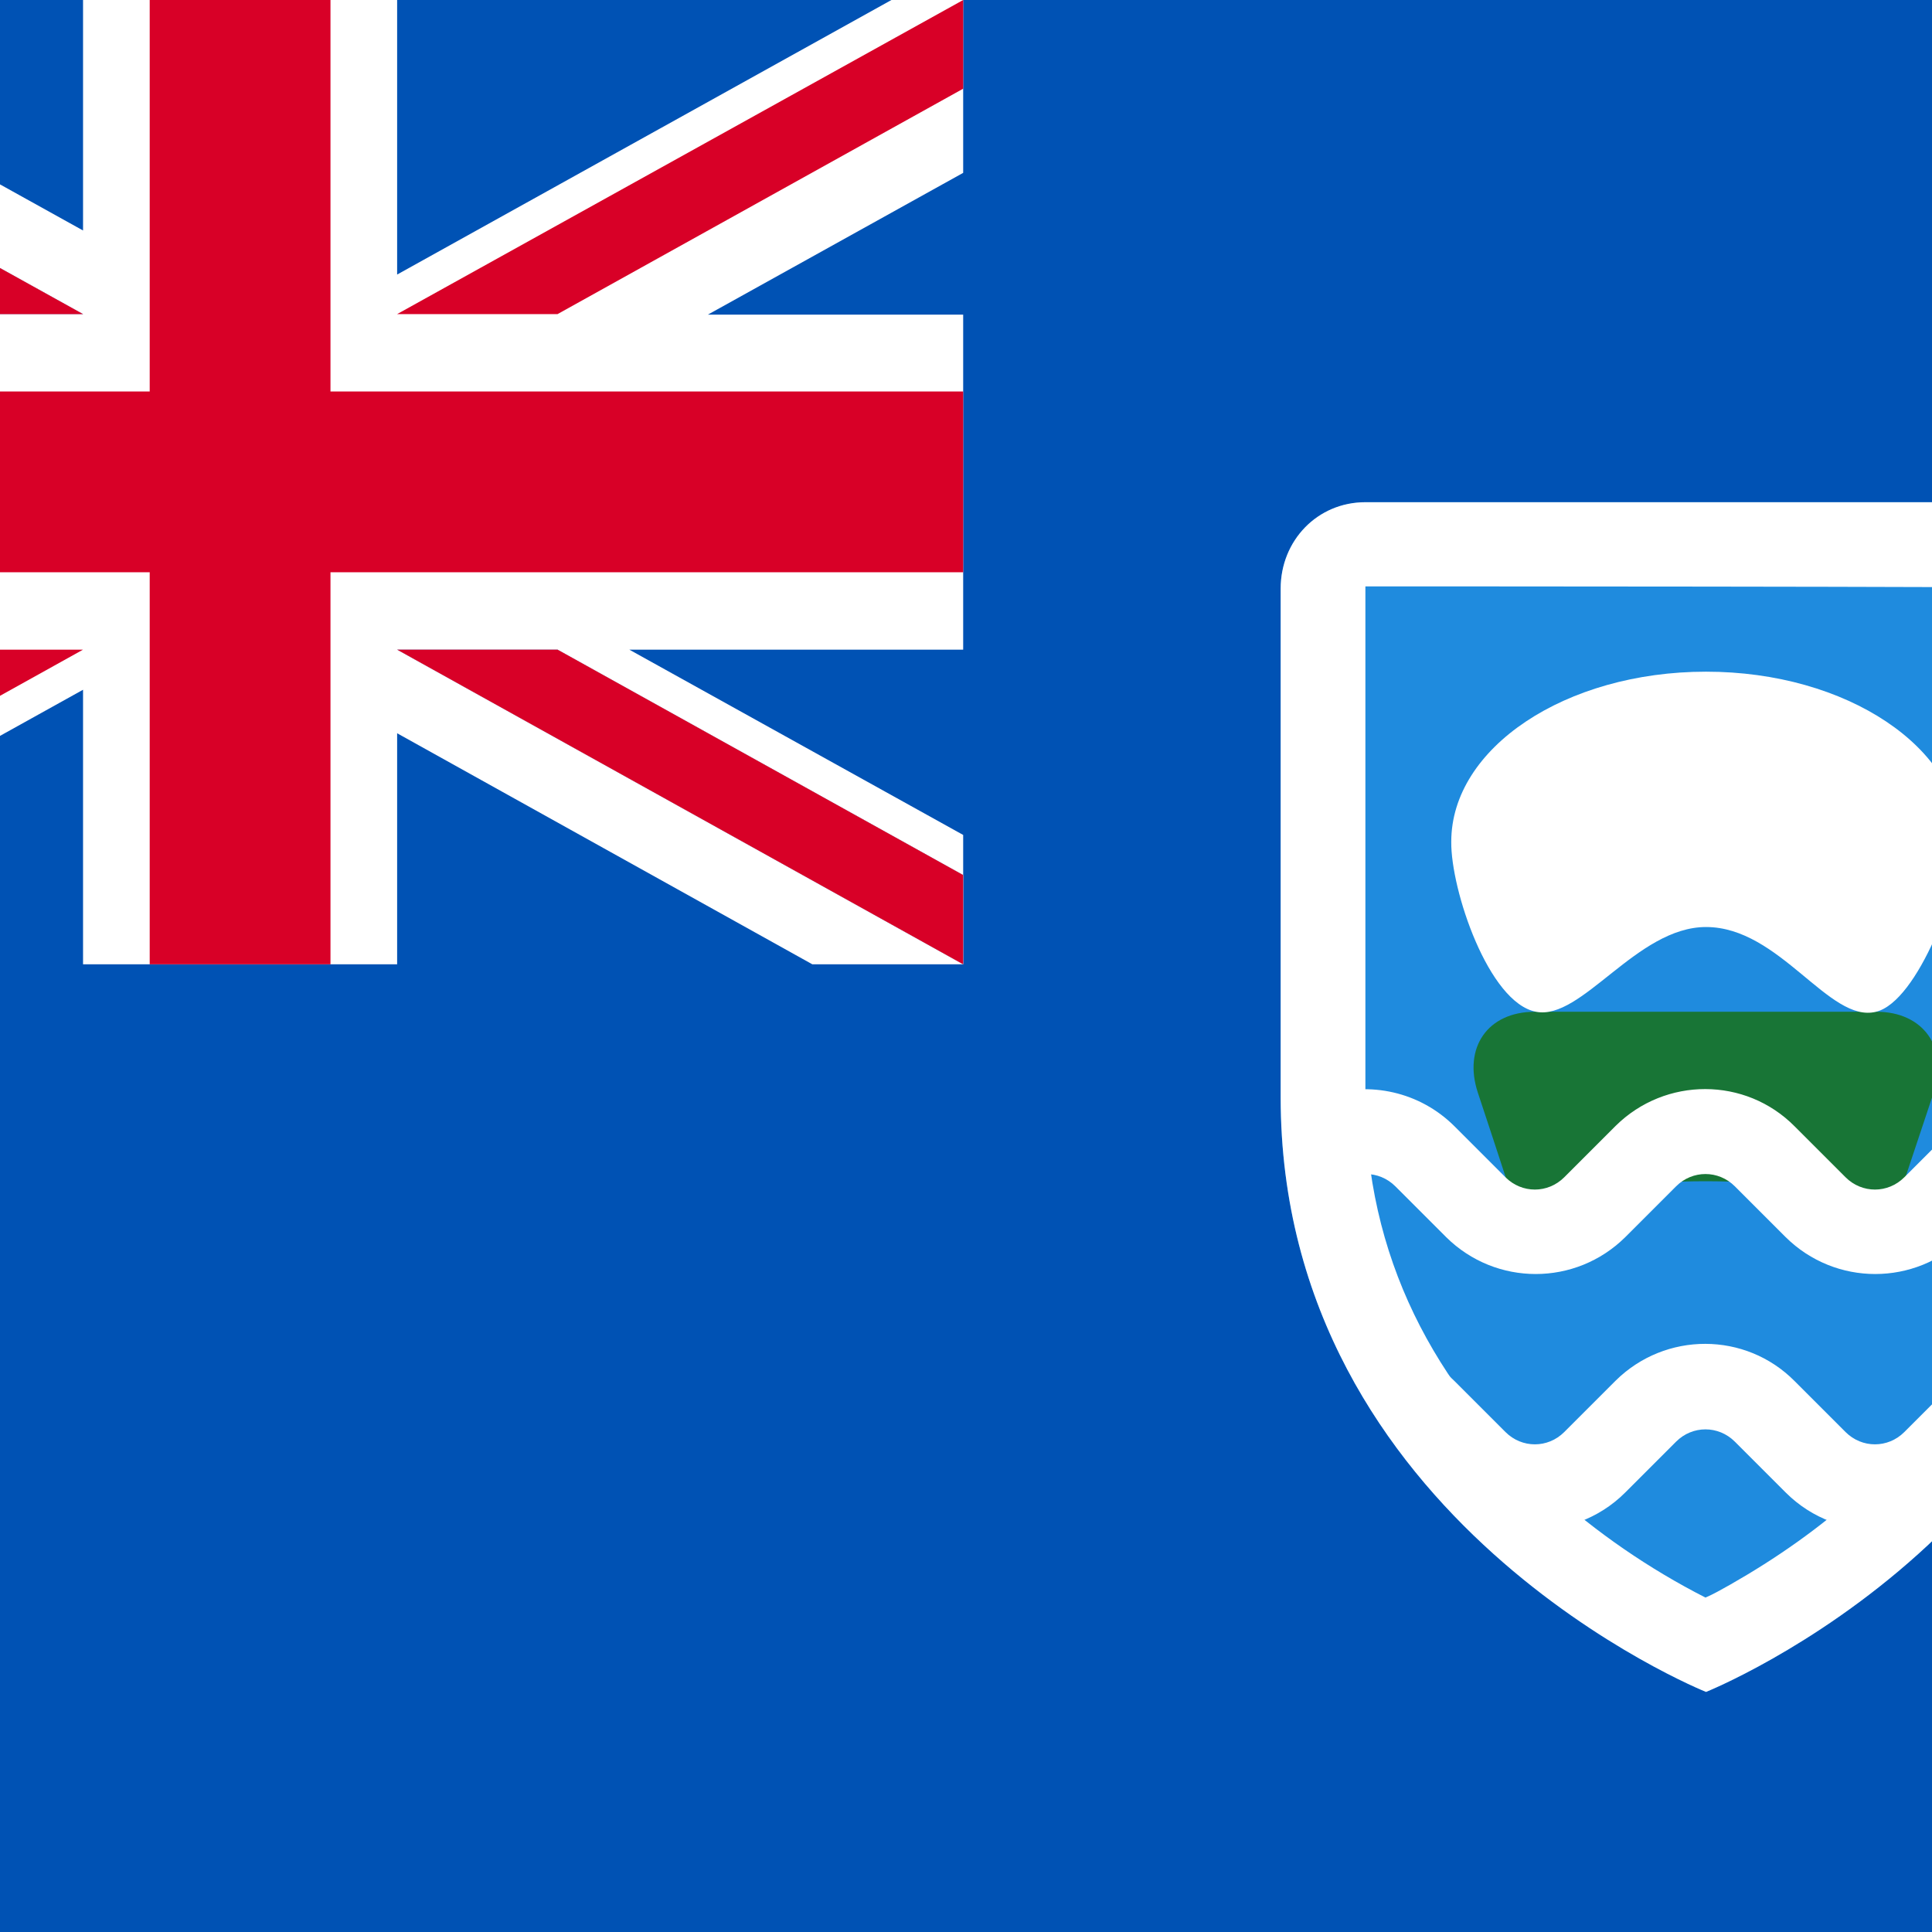
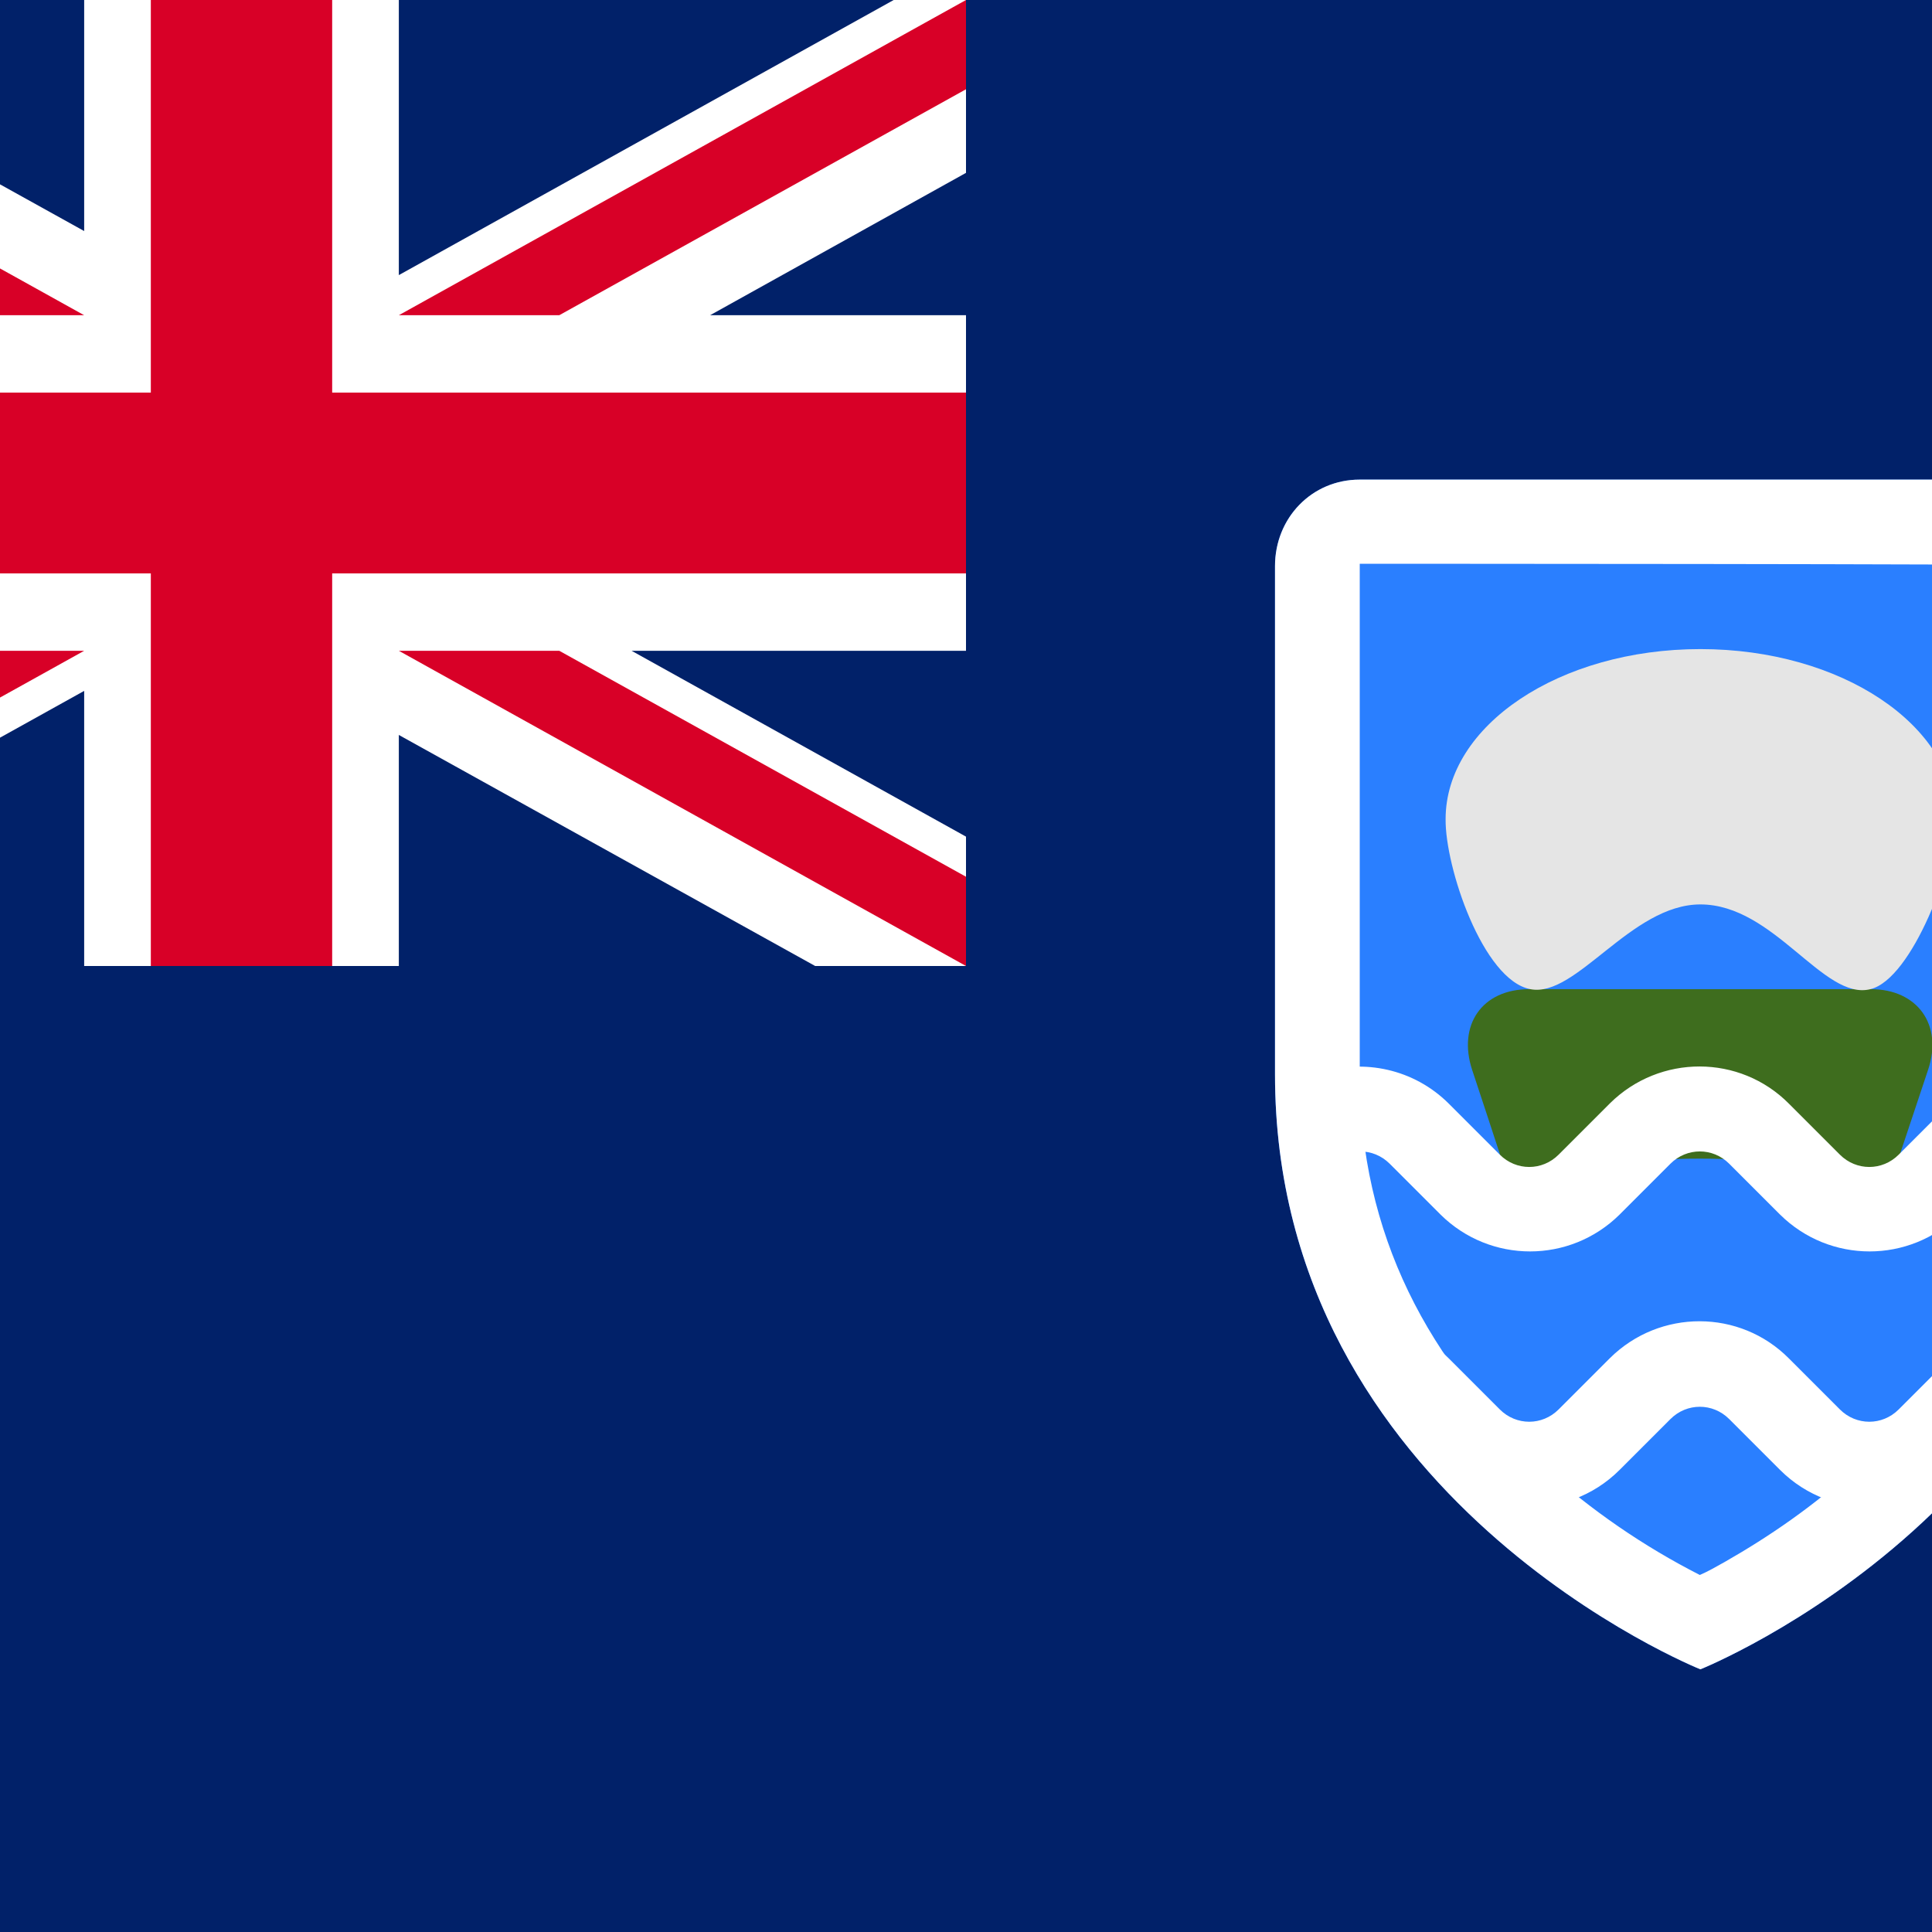
<svg xmlns="http://www.w3.org/2000/svg" viewBox="85.5 0 342 342">
-   <path fill="#0052B4" d="M0 0h513v342H0z" />
-   <path fill="#FFF" d="M256 0v30.6l-45.2 25.1H256V115h-59.1l59.1 32.8v22.9h-26.7l-73.5-40.9v40.9h-55.6v-48.6l-87.5 48.6H0v-30.6L45.2 115H0V55.7h59.1L0 22.8V0h26.7l73.5 40.8V0h55.6v48.6L243.3 0z" />
-   <path fill="#D80027" d="M144 0h-32v69.3H0v32h112v69.4h32v-69.4h112v-32H144z" />
-   <path fill="#0052B4" d="M155.8 115 256 170.7v-15.8L184.2 115z" />
-   <path fill="#FFF" d="M155.8 115 256 170.7v-15.8L184.2 115z" />
+   <path fill="#012169" d="M0 0h513v342H0z" />
+   <path fill="#012169" d="M0 0h256.5v171H0z" />
+   <g fill="#FFF">
+     <path d="M256.5 0v30.6l-45.3 25.2h45.3v59.4h-59.2l59.2 32.9V171h-26.7l-73.7-40.9V171h-55.7v-48.7L12.8 171H0v-30.6l45.3-25.2H0V55.8h59.2L0 22.9V0h26.7l73.7 40.9V0h55.7v48.7L243.7 0z" />
+     <path d="M156.1 115.2 256.5 171v-15.8l-72-40zM100.4 55.8 0 0v15.8l72 40z" />
+   </g>
  <g fill="#D80027">
-     <path d="M155.8 115 256 170.7v-15.8L184.2 115zM71.8 115 0 154.9v15.8L100.2 115z" />
+     <path d="M144.3 0h-32.1v69.5H0v32h112.2V171h32.1v-69.5h112.2v-32H144.3z" />
+     <path d="M156.1 115.2 256.5 171v-15.8l-72-40zM72 115.2l-72 40V171l100.4-55.8zM100.4 55.8 0 0v15.8l72 40zM184.5 55.8l72-40V0L156.1 55.8z" />
  </g>
-   <path fill="#0052B4" d="M100.2 55.6 0 0v15.7l71.8 39.9z" />
-   <path fill="#FFF" d="M100.2 55.6 0 0v15.7l71.8 39.9z" />
-   <g fill="#D80027">
-     <path d="M100.2 55.6 0 0v15.7l71.8 39.9zM184.2 55.6 256 15.7V0L155.8 55.6z" />
-   </g>
-   <path fill="#1F8BDE" d="M312.2 194.2v-90c0-8.5 6.5-15.3 15-15.3h120.5c8.3 0 15 6.8 15 15.3v90c0 75.2-75.2 105.3-75.2 105.3s-75.3-30.1-75.3-105.3z" />
-   <path fill="#FFF" d="M312.2 194.2v-90c0-8.5 6.5-15.3 15-15.3h120.5c8.3 0 15 6.8 15 15.3v90c0 75.2-75.2 105.3-75.2 105.3s-75.3-30.1-75.3-105.3zm79.6 86.3c7.9-4.5 15.9-10 23.2-16.7 20.5-18.5 32.6-41.4 32.6-69.7v-90c0-.3-120.4-.3-120.4-.3v90.3c0 28.3 12.1 51.2 32.6 69.7 8.3 7.5 17.6 13.9 27.6 19 1.4-.6 2.8-1.4 4.4-2.3z" />
-   <path fill="#187536" d="M347.1 193.4c-2.6-7.9 1.7-14.3 10.1-14.3h60.5c8.2 0 12.8 6.3 10.1 14.3l-5.5 16.5c-2.6 7.9-8.9 9.2-15.8 4 0 0 2.6-4.8-19.1-4.8-21.7 0-19.1 4.8-19.1 4.8-6.1 5.7-13.1 4-15.8-4 .1.1-5.4-16.5-5.4-16.5z" />
-   <path fill="#FFF" d="M357.4 179.1c8.1 1.6 17.8-15 30.1-15 13.1 0 21.8 17.1 30.1 15 7.4-1.8 15-22.2 15-30.1 0-16.6-20.2-30.1-45.1-30.1-24.9 0-45.1 13.5-45.1 30.1-.1 8.5 6.6 28.5 15 30.1zM356 270.7c6.2.4 12.5-1.8 17.2-6.5l9-9c2.9-2.9 7.5-2.9 10.4 0l9 9c4.7 4.7 11 6.9 17.1 6.5 5.3-.3 32.5-33.5 25.7-32.6-4.6.6-9.1 2.8-12.7 6.3l-.1.1-9 9c-2.9 2.9-7.5 2.9-10.4 0l-9-9c-8.7-8.8-22.9-8.8-31.7-.1l-.1.1-9 9c-2.9 2.9-7.5 2.9-10.4 0l-9-9c-3.5-3.5-7.8-5.6-12.3-6.3-6.7-1.1 20.1 32.2 25.3 32.5zM322.1 210c2.9-2.9 7.5-2.9 10.4 0l9 9c8.8 8.7 22.9 8.7 31.7 0l9-9c2.9-2.9 7.5-2.9 10.4 0l9 9c8.8 8.7 22.9 8.7 31.7 0l9-9c2.9-2.9 7.5-2.9 10.4 0 0 0 5.5-14.8 2.5-15.9-7.9-2.9-17.2-1.2-23.5 5.2l-.1.1-9 9c-2.9 2.9-7.5 2.9-10.4 0l-9-9c-8.7-8.8-22.9-8.8-31.7-.1l-.1.1-9 9c-2.9 2.9-7.5 2.9-10.4 0l-9-9c-6.2-6.2-15.1-8-22.8-5.5-3.1 1.1 1.9 16.1 1.9 16.1z" />
+   <path fill="#2a7fff" d="M311.2 190.2v-90c0-8.5 6.5-15.3 15-15.3h120.5c8.3 0 15 6.8 15 15.3v90c0 75.2-75.2 105.3-75.2 105.3s-75.3-30.1-75.3-105.3z" />
+   <path fill="#FFF" d="M311.2 190.2v-90c0-8.5 6.5-15.3 15-15.3h120.5c8.3 0 15 6.8 15 15.3v90c0 75.2-75.2 105.3-75.2 105.3s-75.3-30.1-75.3-105.3zm79.6 86.3c7.9-4.5 15.9-10 23.2-16.7 20.5-18.5 32.6-41.4 32.6-69.7v-90c0-.3-120.4-.3-120.4-.3v90.3c0 28.3 12.1 51.2 32.6 69.7 8.3 7.5 17.6 13.9 27.6 19 1.4-.6 2.8-1.4 4.4-2.3z" />
+   <path fill="#3e6d1e" d="M346.1 189.4c-2.6-7.9 1.7-14.3 10.1-14.3h60.5c8.2 0 12.8 6.3 10.1 14.3l-5.5 16.5c-2.6 7.9-8.9 9.2-15.8 4 0 0 2.6-4.8-19.1-4.8s-19.1 4.8-19.1 4.8c-6.1 5.7-13.1 4-15.8-4 .1.1-5.4-16.5-5.4-16.5z" />
+   <path fill="#e5e5e5" d="M356.4 175.1c8.1 1.6 17.8-15 30.1-15 13.1 0 21.8 17.1 30.1 15 7.4-1.8 15-22.2 15-30.1 0-16.6-20.2-30.1-45.1-30.1s-45.1 13.5-45.1 30.1c-.1 8.5 6.6 28.5 15 30.1z" />
+   <path fill="#FFF" d="M355 266.7c6.2.4 12.5-1.8 17.2-6.5l9-9c2.9-2.9 7.5-2.9 10.4 0l9 9c4.7 4.7 11 6.9 17.1 6.5 5.3-.3 32.5-33.5 25.7-32.6-4.6.6-9.1 2.8-12.7 6.3l-.1.1-9 9c-2.9 2.9-7.5 2.9-10.4 0l-9-9c-8.7-8.8-22.9-8.8-31.7-.1l-.1.1-9 9c-2.9 2.9-7.5 2.9-10.4 0l-9-9c-3.5-3.5-7.8-5.6-12.3-6.3-6.7-1.1 20.1 32.2 25.3 32.5zM321.1 206c2.9-2.9 7.5-2.9 10.4 0l9 9c8.8 8.7 22.9 8.7 31.7 0l9-9c2.9-2.9 7.5-2.9 10.4 0l9 9c8.8 8.7 22.9 8.7 31.7 0l9-9c2.9-2.9 7.5-2.9 10.4 0 0 0 5.5-14.8 2.5-15.9-7.9-2.9-17.2-1.2-23.5 5.2l-.1.1-9 9c-2.9 2.9-7.5 2.9-10.4 0l-9-9c-8.7-8.8-22.9-8.8-31.7-.1l-.1.1-9 9c-2.9 2.9-7.5 2.9-10.4 0l-9-9c-6.2-6.2-15.1-8-22.8-5.5-3.1 1.1 1.9 16.1 1.9 16.1z" />
</svg>
